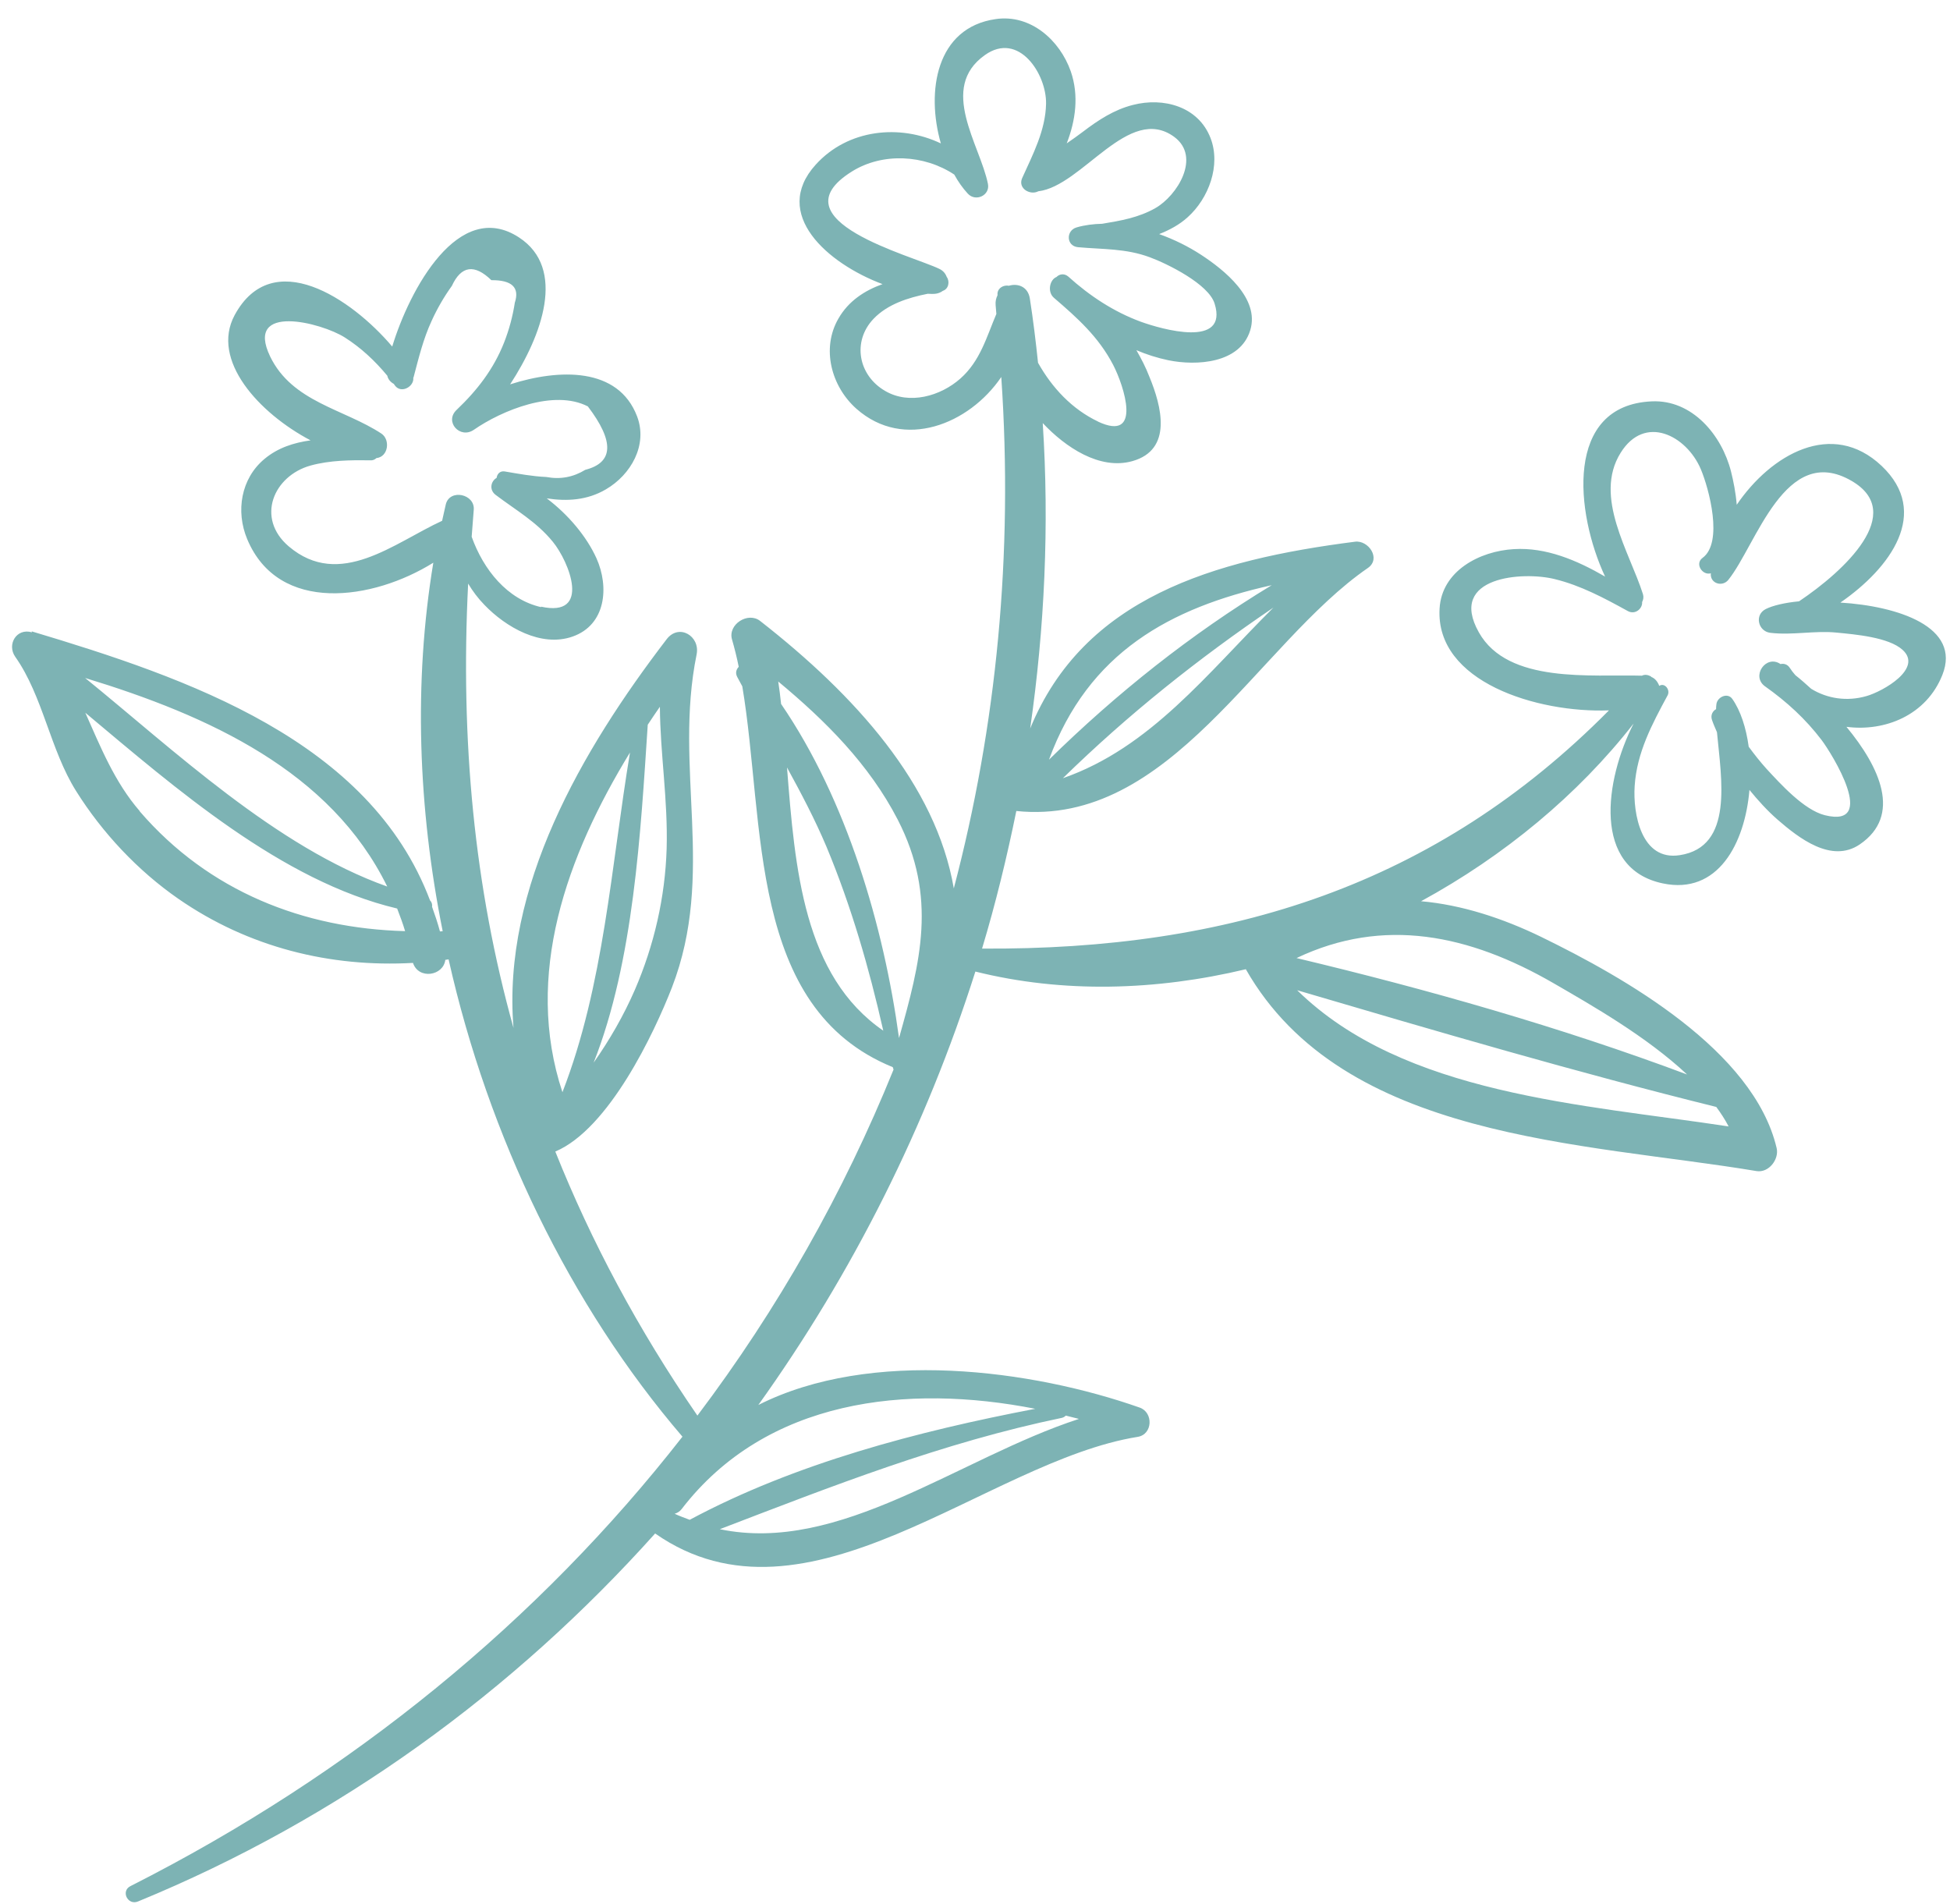
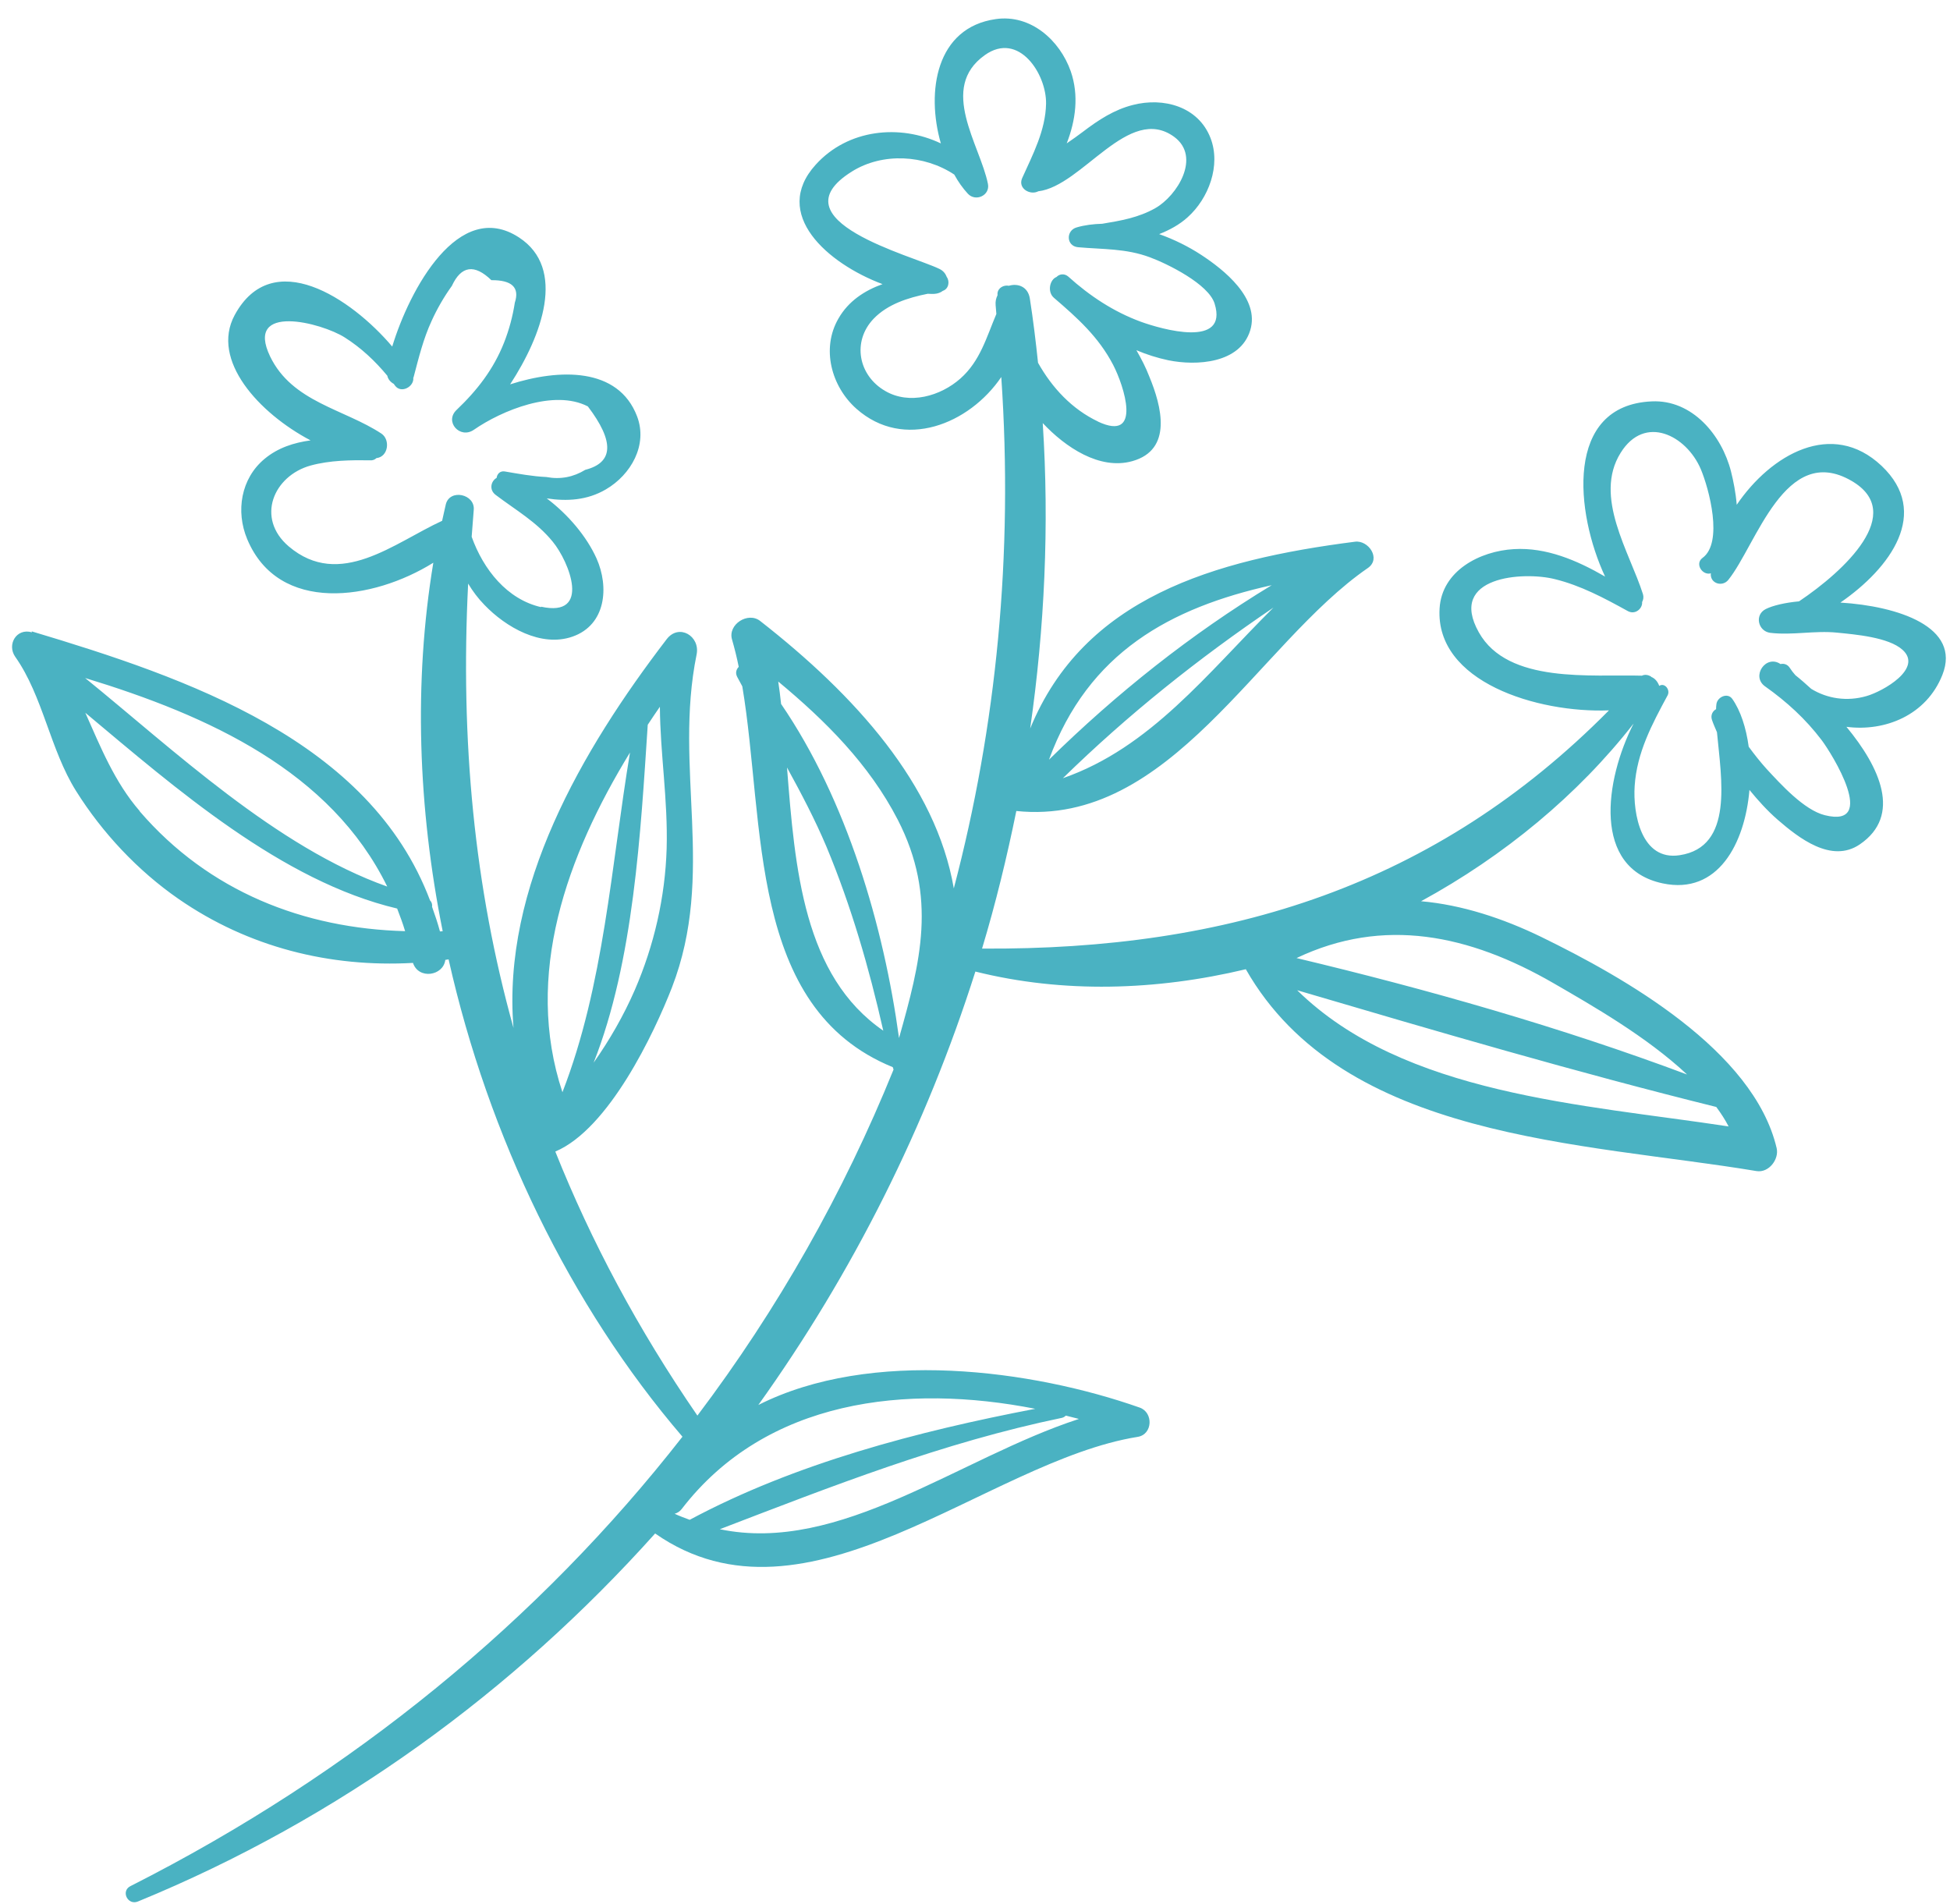
<svg xmlns="http://www.w3.org/2000/svg" width="84" height="82" viewBox="0 0 84 82" fill="none">
-   <path d="M1.366 27.197C8.075 29.208 15.925 31.892 18.526 38.79C18.597 38.856 18.628 38.96 18.612 39.062C18.736 39.412 18.853 39.75 18.952 40.123C18.991 40.123 19.032 40.114 19.07 40.114C18.006 34.81 17.814 29.378 18.666 24.239C16.068 25.86 11.999 26.464 10.647 23.22C10.148 22.023 10.378 20.615 11.391 19.771C11.966 19.289 12.659 19.068 13.378 18.969C11.164 17.803 9.059 15.517 10.109 13.572C11.733 10.577 15.127 12.841 16.896 14.928C17.639 12.481 19.755 8.529 22.356 10.227C24.41 11.566 23.343 14.46 21.975 16.556C24.084 15.882 26.631 15.801 27.444 17.936C27.913 19.173 27.175 20.453 26.101 21.079C25.297 21.552 24.425 21.602 23.552 21.468C24.476 22.165 25.27 23.108 25.697 24.055C26.246 25.283 26.104 26.916 24.665 27.421C23.309 27.899 21.787 27.014 20.87 26.059C20.594 25.777 20.363 25.468 20.166 25.139C19.827 31.912 20.433 38.229 22.12 44.279C21.62 38.229 25.063 32.307 28.716 27.537C29.248 26.841 30.168 27.401 30.008 28.191C29.008 33.109 30.841 37.623 28.945 42.537C28.178 44.505 26.232 48.625 23.921 49.605C25.464 53.467 27.473 57.244 30.042 60.979C33.505 56.392 36.34 51.387 38.491 46.074C38.479 46.042 38.47 46.001 38.459 45.97C32.187 43.413 32.971 35.488 31.976 29.565C31.906 29.422 31.823 29.295 31.753 29.152C31.669 28.986 31.717 28.834 31.822 28.725C31.741 28.319 31.64 27.917 31.532 27.543C31.347 26.898 32.221 26.337 32.745 26.749C36.83 29.941 40.316 33.791 41.087 38.269C42.926 31.285 43.654 23.887 43.132 16.24C41.751 18.275 38.935 19.416 36.893 17.609C35.813 16.651 35.367 15.014 36.119 13.719C36.549 12.969 37.242 12.516 38.016 12.239C35.654 11.354 33.211 9.223 35.137 7.094C36.529 5.555 38.764 5.337 40.529 6.178C39.887 3.942 40.322 1.187 42.893 0.822C44.395 0.603 45.654 1.731 46.126 3.075C46.482 4.11 46.337 5.183 45.951 6.176C46.196 6.006 46.43 5.843 46.658 5.669C47.314 5.169 47.996 4.724 48.799 4.521C50.12 4.179 51.619 4.586 52.145 5.944C52.601 7.12 52.067 8.548 51.157 9.361C50.807 9.678 50.383 9.908 49.933 10.084C50.588 10.317 51.205 10.627 51.735 10.973C52.72 11.617 54.281 12.85 53.856 14.228C53.417 15.661 51.539 15.766 50.328 15.518C49.852 15.418 49.396 15.274 48.952 15.084C49.166 15.457 49.361 15.834 49.512 16.229C50.033 17.489 50.533 19.371 48.778 19.864C47.366 20.26 45.891 19.261 44.918 18.225C45.204 22.638 44.999 27.043 44.377 31.381C46.685 25.751 52.258 24.118 58.369 23.335C58.948 23.259 59.506 24.066 58.922 24.468C54.183 27.73 50.416 35.625 43.78 34.935C43.372 36.935 42.893 38.908 42.304 40.862C52.937 40.93 61.838 38.15 69.309 30.6C66.23 30.72 61.823 29.377 62.013 26.213C62.105 24.586 63.747 23.737 65.215 23.654C66.606 23.57 67.93 24.136 69.142 24.837C67.864 22.103 67.377 17.456 71.152 17.289C72.899 17.209 74.171 18.745 74.567 20.311C74.668 20.713 74.771 21.222 74.813 21.744C76.286 19.578 78.918 18.052 81.053 20.067C83.179 22.079 81.439 24.466 79.278 25.957C81.757 26.11 84.493 27.002 83.672 29.072C82.984 30.808 81.201 31.526 79.539 31.309C80.973 33.041 81.942 35.128 80.113 36.374C78.891 37.204 77.482 36.096 76.572 35.307C76.121 34.913 75.73 34.477 75.361 34.027C75.165 36.331 74.006 38.557 71.625 38.053C68.575 37.409 69.13 33.603 70.371 31.167C67.976 34.238 64.794 36.87 61.215 38.822C62.971 38.976 64.743 39.558 66.393 40.36C69.958 42.099 75.541 45.243 76.533 49.458C76.643 49.94 76.195 50.531 75.666 50.446C68.205 49.2 57.865 49.119 53.666 41.751C49.796 42.675 45.791 42.793 42.016 41.851C39.899 48.523 36.732 54.843 32.666 60.522C37.519 58.071 44.461 59.002 49.095 60.634C49.689 60.842 49.662 61.79 49.008 61.895C42.484 62.941 34.774 70.633 28.221 66.057C22.138 72.847 14.604 78.355 5.941 81.91C5.501 82.088 5.196 81.461 5.616 81.249C15.204 76.394 23.24 69.778 29.398 61.887C24.553 56.237 21.037 48.954 19.324 41.326C19.274 41.332 19.233 41.341 19.183 41.348C19.096 42.04 18.031 42.206 17.79 41.479C14.219 41.678 10.704 40.81 7.683 38.717C5.934 37.504 4.406 35.874 3.278 34.075C2.156 32.287 1.851 29.982 0.656 28.291C0.288 27.764 0.711 27.041 1.375 27.238L1.366 27.197ZM23.302 26.132C25.485 26.616 24.522 24.202 23.814 23.338C23.114 22.477 22.21 21.969 21.352 21.319C21.06 21.1 21.144 20.726 21.392 20.586C21.415 20.418 21.538 20.275 21.742 20.308C22.334 20.409 22.933 20.521 23.534 20.547C24.141 20.662 24.7 20.552 25.213 20.238C26.43 19.927 26.475 19.022 25.323 17.507C23.864 16.753 21.614 17.68 20.41 18.515C19.814 18.924 19.129 18.163 19.672 17.654C20.561 16.807 21.261 15.903 21.715 14.754C21.932 14.201 22.087 13.623 22.177 13.038C22.39 12.387 22.057 12.062 21.167 12.069C20.439 11.364 19.869 11.442 19.465 12.315C19.124 12.788 18.833 13.294 18.593 13.822C18.233 14.599 18.036 15.418 17.821 16.232C17.817 16.25 17.815 16.259 17.803 16.266C17.85 16.654 17.278 16.972 17.013 16.607C16.999 16.584 16.977 16.559 16.963 16.536C16.827 16.463 16.714 16.338 16.685 16.186C16.16 15.552 15.56 14.986 14.853 14.537C13.856 13.9 10.523 13.04 11.637 15.356C12.588 17.323 14.819 17.616 16.432 18.679C16.82 18.941 16.73 19.68 16.215 19.733C16.151 19.794 16.062 19.84 15.94 19.828C15.094 19.817 14.213 19.826 13.385 20.052C11.778 20.495 11.009 22.317 12.438 23.536C14.639 25.404 16.983 23.381 19.045 22.434C19.104 22.199 19.145 21.958 19.205 21.722C19.377 21.042 20.474 21.28 20.407 21.968C20.376 22.355 20.348 22.734 20.318 23.122C20.821 24.532 21.846 25.823 23.315 26.155L23.302 26.132ZM38.047 44.39C37.436 41.689 36.668 39.035 35.605 36.481C35.104 35.293 34.51 34.169 33.902 33.06C34.244 37.44 34.618 42.039 38.054 44.401L38.047 44.39ZM38.67 35.305C37.439 32.921 35.558 31.047 33.524 29.357C33.571 29.668 33.613 29.997 33.647 30.324C36.48 34.464 38.071 39.9 38.727 44.716C39.646 41.455 40.392 38.653 38.67 35.305ZM47.289 18.157C49.229 19.071 48.413 16.608 47.952 15.72C47.322 14.509 46.416 13.702 45.401 12.829C45.107 12.581 45.213 12.048 45.512 11.931C45.63 11.806 45.844 11.763 46.018 11.913C46.938 12.743 47.971 13.428 49.145 13.86C50.029 14.179 52.924 15.016 52.322 13.079C52.063 12.233 50.278 11.358 49.536 11.084C48.496 10.696 47.509 10.746 46.434 10.648C45.926 10.597 45.911 9.928 46.379 9.795C46.733 9.692 47.101 9.649 47.48 9.639C48.265 9.509 49.041 9.377 49.761 8.97C50.717 8.43 51.746 6.76 50.584 5.898C48.623 4.457 46.625 8.015 44.726 8.24C44.381 8.423 43.839 8.122 44.029 7.678C44.489 6.656 45.04 5.618 45.061 4.466C45.084 3.189 43.883 1.333 42.425 2.373C40.416 3.796 42.221 6.238 42.558 7.925C42.654 8.422 42.023 8.706 41.691 8.342C41.471 8.104 41.279 7.833 41.107 7.52C39.818 6.664 38.021 6.558 36.693 7.39C33.335 9.495 39.3 11.01 40.468 11.584C40.64 11.666 40.733 11.796 40.785 11.934C40.92 12.123 40.867 12.447 40.615 12.528C40.52 12.6 40.402 12.648 40.254 12.659C40.166 12.665 40.062 12.658 39.966 12.654C39.113 12.824 38.232 13.104 37.63 13.733C36.697 14.713 36.975 16.173 38.129 16.84C39.171 17.45 40.513 17.065 41.37 16.307C42.226 15.549 42.494 14.526 42.92 13.524C42.905 13.395 42.905 13.279 42.889 13.15C42.874 12.982 42.908 12.846 42.967 12.726C42.974 12.699 42.97 12.678 42.968 12.649C42.984 12.392 43.248 12.266 43.458 12.309C43.844 12.195 44.279 12.343 44.362 12.856C44.506 13.78 44.619 14.705 44.715 15.627C45.321 16.706 46.178 17.626 47.307 18.162L47.289 18.157ZM54.856 26.172C51.621 28.366 48.603 30.769 45.786 33.522C49.562 32.207 52.012 28.995 54.856 26.172ZM54.781 25.208C50.416 26.181 46.884 28.097 45.187 32.724C48.096 29.869 51.296 27.32 54.781 25.208ZM71.129 29.159C71.297 29.22 71.412 29.375 71.475 29.545C71.707 29.391 71.963 29.716 71.835 29.954C71.165 31.194 70.51 32.417 70.416 33.86C70.338 35.046 70.699 37.096 72.356 36.838C74.693 36.483 74.148 33.557 73.962 31.542C73.89 31.37 73.808 31.195 73.748 31.015C73.675 30.804 73.778 30.628 73.923 30.548C73.921 30.48 73.93 30.405 73.937 30.34C73.967 30.029 74.417 29.814 74.623 30.108C74.978 30.612 75.217 31.348 75.329 32.167C75.573 32.498 75.829 32.823 76.1 33.123C76.707 33.778 77.709 34.889 78.607 35.116C80.922 35.69 78.903 32.451 78.469 31.878C77.781 30.972 76.966 30.226 76.033 29.566C75.419 29.131 76.074 28.178 76.7 28.606C76.834 28.572 76.997 28.613 77.094 28.763C77.171 28.879 77.25 28.986 77.341 29.086C77.558 29.256 77.787 29.459 78.022 29.672C78.716 30.098 79.57 30.227 80.404 29.984C81.121 29.779 82.845 28.796 81.957 27.993C81.353 27.445 79.897 27.328 79.135 27.252C78.166 27.152 77.213 27.375 76.258 27.259C75.734 27.195 75.565 26.487 76.063 26.236C76.371 26.082 76.885 25.961 77.497 25.903C79.46 24.585 82.133 22.095 79.761 20.715C76.892 19.046 75.658 23.481 74.45 24.98C74.198 25.293 73.676 25.142 73.695 24.722C73.695 24.722 73.7 24.704 73.702 24.695C73.337 24.805 72.995 24.285 73.338 24.034C74.247 23.376 73.619 21.047 73.263 20.204C72.644 18.756 70.852 17.831 69.811 19.507C68.63 21.399 70.199 23.782 70.774 25.596C70.81 25.721 70.791 25.832 70.737 25.934C70.763 26.211 70.438 26.505 70.11 26.316C69.11 25.765 68.091 25.218 66.973 24.946C65.63 24.607 62.345 24.82 63.703 27.237C64.953 29.472 68.563 29.042 70.728 29.106C70.859 29.042 71.007 29.07 71.131 29.149L71.129 29.159ZM74.463 48.522C74.314 48.233 74.133 47.956 73.932 47.683C67.894 46.189 61.849 44.413 55.878 42.656C60.471 47.162 68.193 47.567 74.472 48.524L74.463 48.522ZM72.674 46.285C70.926 44.648 68.581 43.314 66.931 42.358C63.285 40.251 59.6 39.486 55.851 41.27C61.484 42.614 67.227 44.246 72.674 46.285ZM46.464 61.118C46.283 61.073 46.093 61.025 45.911 60.979C45.873 61.017 45.825 61.053 45.752 61.074C40.591 62.145 35.866 64.011 31.007 65.872C36.175 66.954 41.322 62.802 46.462 61.127L46.464 61.118ZM29.71 65.468C34.251 63.034 39.548 61.65 44.596 60.686C39.081 59.603 33.011 60.262 29.364 65.004C29.278 65.118 29.167 65.176 29.062 65.208C29.277 65.31 29.491 65.383 29.71 65.468ZM25.572 45.776C26.263 44.793 26.864 43.749 27.345 42.645C28.177 40.723 28.652 38.653 28.717 36.557C28.776 34.449 28.438 32.464 28.426 30.445C28.247 30.698 28.074 30.963 27.903 31.219C27.598 35.831 27.303 41.4 25.572 45.776ZM24.228 47.049C26.021 42.427 26.322 37.332 27.138 32.415C24.413 36.87 22.558 42.006 24.228 47.049ZM3.667 29.205C7.463 32.285 11.891 36.489 16.681 38.189C14.248 33.225 8.997 30.829 3.667 29.205ZM6.019 34.95C9.004 38.413 13.091 39.994 17.451 40.11C17.352 39.777 17.23 39.456 17.108 39.136C12.129 37.957 7.554 33.948 3.675 30.702C4.328 32.169 4.937 33.693 6.021 34.941L6.019 34.95Z" fill="#7DB3B4" />
+   <path d="M1.366 27.197C8.075 29.208 15.925 31.893 18.526 38.79C18.597 38.856 18.628 38.961 18.612 39.063C18.736 39.412 18.853 39.751 18.952 40.123C18.991 40.123 19.032 40.114 19.07 40.114C18.006 34.81 17.814 29.379 18.666 24.24C16.068 25.861 11.999 26.465 10.647 23.22C10.148 22.023 10.378 20.615 11.391 19.771C11.966 19.289 12.659 19.068 13.378 18.97C11.164 17.804 9.059 15.517 10.109 13.573C11.733 10.577 15.127 12.841 16.896 14.928C17.639 12.482 19.755 8.53 22.356 10.228C24.41 11.566 23.343 14.461 21.975 16.556C24.084 15.882 26.631 15.802 27.444 17.936C27.913 19.173 27.175 20.453 26.101 21.08C25.297 21.552 24.425 21.602 23.552 21.469C24.476 22.165 25.27 23.108 25.697 24.055C26.246 25.284 26.104 26.917 24.665 27.422C23.309 27.9 21.787 27.014 20.87 26.059C20.594 25.777 20.363 25.468 20.166 25.139C19.827 31.912 20.433 38.23 22.12 44.279C21.62 38.23 25.063 32.307 28.716 27.537C29.248 26.842 30.168 27.402 30.008 28.191C29.008 33.109 30.841 37.623 28.945 42.538C28.178 44.505 26.232 48.625 23.921 49.605C25.464 53.467 27.473 57.244 30.042 60.979C33.505 56.393 36.34 51.387 38.491 46.074C38.479 46.043 38.47 46.002 38.459 45.97C32.187 43.413 32.971 35.489 31.976 29.565C31.906 29.422 31.823 29.295 31.753 29.152C31.669 28.986 31.717 28.834 31.822 28.726C31.741 28.319 31.64 27.918 31.532 27.543C31.347 26.898 32.221 26.338 32.745 26.749C36.83 29.941 40.316 33.791 41.087 38.269C42.926 31.286 43.654 23.887 43.132 16.241C41.751 18.275 38.935 19.417 36.893 17.609C35.813 16.651 35.367 15.015 36.119 13.719C36.549 12.969 37.242 12.517 38.016 12.239C35.654 11.354 33.211 9.223 35.137 7.095C36.529 5.555 38.764 5.337 40.529 6.178C39.887 3.942 40.322 1.187 42.893 0.823C44.395 0.604 45.654 1.731 46.126 3.075C46.482 4.111 46.337 5.183 45.951 6.176C46.196 6.007 46.43 5.844 46.658 5.67C47.314 5.17 47.996 4.724 48.799 4.522C50.12 4.18 51.619 4.587 52.145 5.945C52.601 7.121 52.067 8.549 51.157 9.361C50.807 9.678 50.383 9.909 49.933 10.085C50.588 10.317 51.205 10.627 51.735 10.973C52.72 11.617 54.281 12.85 53.856 14.229C53.417 15.661 51.539 15.766 50.328 15.519C49.852 15.418 49.396 15.274 48.952 15.085C49.166 15.457 49.361 15.834 49.512 16.229C50.033 17.489 50.533 19.371 48.778 19.864C47.366 20.261 45.891 19.262 44.918 18.225C45.204 22.638 44.999 27.043 44.377 31.382C46.685 25.752 52.258 24.119 58.369 23.335C58.948 23.259 59.506 24.066 58.922 24.469C54.183 27.73 50.416 35.626 43.78 34.935C43.372 36.935 42.893 38.908 42.304 40.862C52.937 40.931 61.838 38.15 69.309 30.6C66.23 30.721 61.823 29.377 62.013 26.213C62.105 24.587 63.747 23.737 65.215 23.654C66.606 23.571 67.93 24.136 69.142 24.837C67.864 22.103 67.377 17.456 71.152 17.29C72.899 17.209 74.171 18.746 74.567 20.312C74.668 20.714 74.771 21.222 74.813 21.744C76.286 19.578 78.918 18.053 81.053 20.067C83.179 22.079 81.439 24.467 79.278 25.957C81.757 26.11 84.493 27.003 83.672 29.072C82.984 30.809 81.201 31.526 79.539 31.309C80.973 33.041 81.942 35.128 80.113 36.374C78.891 37.204 77.482 36.096 76.572 35.307C76.121 34.914 75.73 34.477 75.361 34.027C75.165 36.332 74.006 38.557 71.625 38.053C68.575 37.409 69.13 33.603 70.371 31.167C67.976 34.239 64.794 36.87 61.215 38.822C62.971 38.976 64.743 39.558 66.393 40.36C69.958 42.099 75.541 45.244 76.533 49.459C76.643 49.94 76.195 50.531 75.666 50.446C68.205 49.2 57.865 49.119 53.666 41.751C49.796 42.675 45.791 42.794 42.016 41.851C39.899 48.523 36.732 54.843 32.666 60.522C37.519 58.071 44.461 59.002 49.095 60.634C49.689 60.842 49.662 61.79 49.008 61.895C42.484 62.941 34.774 70.633 28.221 66.057C22.138 72.848 14.604 78.356 5.941 81.91C5.501 82.089 5.196 81.462 5.616 81.249C15.204 76.395 23.24 69.778 29.398 61.888C24.553 56.237 21.037 48.955 19.324 41.326C19.274 41.333 19.233 41.342 19.183 41.349C19.096 42.04 18.031 42.206 17.79 41.479C14.219 41.678 10.704 40.811 7.683 38.717C5.934 37.504 4.406 35.874 3.278 34.075C2.156 32.288 1.851 29.982 0.656 28.292C0.288 27.765 0.711 27.042 1.375 27.238L1.366 27.197ZM23.302 26.133C25.485 26.616 24.522 24.202 23.814 23.339C23.114 22.477 22.21 21.97 21.352 21.319C21.06 21.101 21.144 20.726 21.392 20.586C21.415 20.419 21.538 20.276 21.742 20.308C22.334 20.409 22.933 20.521 23.534 20.548C24.141 20.663 24.7 20.552 25.213 20.238C26.43 19.928 26.475 19.023 25.323 17.507C23.864 16.753 21.614 17.681 20.41 18.515C19.814 18.925 19.129 18.163 19.672 17.654C20.561 16.807 21.261 15.904 21.715 14.754C21.932 14.201 22.087 13.623 22.177 13.038C22.39 12.387 22.057 12.062 21.167 12.069C20.439 11.365 19.869 11.443 19.465 12.315C19.124 12.789 18.833 13.294 18.593 13.822C18.233 14.6 18.036 15.418 17.821 16.232C17.817 16.25 17.815 16.259 17.803 16.266C17.85 16.654 17.278 16.973 17.013 16.607C16.999 16.584 16.977 16.559 16.963 16.536C16.827 16.463 16.714 16.338 16.685 16.186C16.16 15.552 15.56 14.986 14.853 14.538C13.856 13.9 10.523 13.04 11.637 15.357C12.588 17.323 14.819 17.616 16.432 18.679C16.82 18.941 16.73 19.68 16.215 19.734C16.151 19.795 16.062 19.84 15.94 19.828C15.094 19.817 14.213 19.827 13.385 20.052C11.778 20.495 11.009 22.318 12.438 23.537C14.639 25.404 16.983 23.381 19.045 22.435C19.104 22.199 19.145 21.959 19.205 21.723C19.377 21.043 20.474 21.281 20.407 21.968C20.376 22.356 20.348 22.735 20.318 23.123C20.821 24.532 21.846 25.823 23.315 26.155L23.302 26.133ZM38.047 44.39C37.436 41.689 36.668 39.035 35.605 36.481C35.104 35.294 34.51 34.169 33.902 33.061C34.244 37.44 34.618 42.039 38.054 44.401L38.047 44.39ZM38.67 35.306C37.439 32.921 35.558 31.048 33.524 29.358C33.571 29.669 33.613 29.998 33.647 30.324C36.48 34.464 38.071 39.901 38.727 44.716C39.646 41.456 40.392 38.653 38.67 35.306ZM47.289 18.157C49.229 19.071 48.413 16.608 47.952 15.72C47.322 14.51 46.416 13.702 45.401 12.829C45.107 12.581 45.213 12.048 45.512 11.931C45.63 11.806 45.844 11.764 46.018 11.914C46.938 12.744 47.971 13.429 49.145 13.86C50.029 14.18 52.924 15.016 52.322 13.08C52.063 12.233 50.278 11.358 49.536 11.084C48.496 10.696 47.509 10.746 46.434 10.649C45.926 10.598 45.911 9.928 46.379 9.796C46.733 9.692 47.101 9.65 47.48 9.639C48.265 9.509 49.041 9.377 49.761 8.97C50.717 8.43 51.746 6.76 50.584 5.898C48.623 4.458 46.625 8.015 44.726 8.24C44.381 8.423 43.839 8.123 44.029 7.679C44.489 6.656 45.04 5.619 45.061 4.466C45.084 3.189 43.883 1.333 42.425 2.373C40.416 3.796 42.221 6.239 42.558 7.925C42.654 8.422 42.023 8.706 41.691 8.343C41.471 8.104 41.279 7.834 41.107 7.52C39.818 6.665 38.021 6.559 36.693 7.391C33.335 9.496 39.3 11.01 40.468 11.584C40.64 11.666 40.733 11.796 40.785 11.934C40.92 12.123 40.867 12.447 40.615 12.528C40.52 12.601 40.402 12.648 40.254 12.659C40.166 12.666 40.062 12.659 39.966 12.654C39.113 12.825 38.232 13.104 37.63 13.733C36.697 14.714 36.975 16.173 38.129 16.84C39.171 17.451 40.513 17.065 41.37 16.307C42.226 15.549 42.494 14.527 42.92 13.525C42.905 13.395 42.905 13.28 42.889 13.15C42.874 12.982 42.908 12.846 42.967 12.726C42.974 12.699 42.97 12.679 42.968 12.649C42.984 12.393 43.248 12.266 43.458 12.31C43.844 12.195 44.279 12.343 44.362 12.856C44.506 13.78 44.619 14.706 44.715 15.627C45.321 16.706 46.178 17.627 47.307 18.162L47.289 18.157ZM54.856 26.173C51.621 28.366 48.603 30.769 45.786 33.522C49.562 32.207 52.012 28.996 54.856 26.173ZM54.781 25.208C50.416 26.181 46.884 28.098 45.187 32.724C48.096 29.87 51.296 27.32 54.781 25.208ZM71.129 29.159C71.297 29.221 71.412 29.375 71.475 29.545C71.707 29.392 71.963 29.716 71.835 29.954C71.165 31.194 70.51 32.418 70.416 33.86C70.338 35.047 70.699 37.096 72.356 36.839C74.693 36.483 74.148 33.557 73.962 31.543C73.89 31.37 73.808 31.195 73.748 31.016C73.675 30.805 73.778 30.628 73.923 30.549C73.921 30.481 73.93 30.406 73.937 30.34C73.967 30.029 74.417 29.815 74.623 30.108C74.978 30.612 75.217 31.348 75.329 32.167C75.573 32.499 75.829 32.824 76.1 33.124C76.707 33.778 77.709 34.89 78.607 35.116C80.922 35.691 78.903 32.451 78.469 31.879C77.781 30.972 76.966 30.226 76.033 29.566C75.419 29.132 76.074 28.178 76.7 28.606C76.834 28.572 76.997 28.613 77.094 28.763C77.171 28.879 77.25 28.986 77.341 29.086C77.558 29.257 77.787 29.459 78.022 29.673C78.716 30.099 79.57 30.227 80.404 29.984C81.121 29.779 82.845 28.796 81.957 27.993C81.353 27.445 79.897 27.329 79.135 27.252C78.166 27.153 77.213 27.375 76.258 27.26C75.734 27.195 75.565 26.487 76.063 26.236C76.371 26.083 76.885 25.961 77.497 25.904C79.46 24.585 82.133 22.095 79.761 20.715C76.892 19.046 75.658 23.481 74.45 24.98C74.198 25.293 73.676 25.142 73.695 24.723C73.695 24.723 73.7 24.704 73.702 24.695C73.337 24.806 72.995 24.285 73.338 24.034C74.247 23.376 73.619 21.047 73.263 20.205C72.644 18.756 70.852 17.831 69.811 19.508C68.63 21.399 70.199 23.783 70.774 25.596C70.81 25.721 70.791 25.832 70.737 25.934C70.763 26.211 70.438 26.506 70.11 26.317C69.11 25.765 68.091 25.219 66.973 24.946C65.63 24.608 62.345 24.821 63.703 27.238C64.953 29.473 68.563 29.042 70.728 29.106C70.859 29.043 71.007 29.07 71.131 29.15L71.129 29.159ZM74.463 48.522C74.314 48.233 74.133 47.956 73.932 47.684C67.894 46.189 61.849 44.414 55.878 42.656C60.471 47.163 68.193 47.567 74.472 48.524L74.463 48.522ZM72.674 46.286C70.926 44.649 68.581 43.314 66.931 42.358C63.285 40.252 59.6 39.486 55.851 41.27C61.484 42.614 67.227 44.246 72.674 46.286ZM46.464 61.119C46.283 61.073 46.093 61.025 45.911 60.979C45.873 61.018 45.825 61.054 45.752 61.074C40.591 62.145 35.866 64.011 31.007 65.873C36.175 66.954 41.322 62.802 46.462 61.128L46.464 61.119ZM29.71 65.468C34.251 63.035 39.548 61.651 44.596 60.686C39.081 59.603 33.011 60.262 29.364 65.005C29.278 65.118 29.167 65.177 29.062 65.208C29.277 65.311 29.491 65.384 29.71 65.468ZM25.572 45.777C26.263 44.794 26.864 43.749 27.345 42.645C28.177 40.723 28.652 38.653 28.717 36.557C28.776 34.45 28.438 32.464 28.426 30.445C28.247 30.698 28.074 30.964 27.903 31.22C27.598 35.831 27.303 41.4 25.572 45.777ZM24.228 47.049C26.021 42.427 26.322 37.332 27.138 32.416C24.413 36.87 22.558 42.007 24.228 47.049ZM3.667 29.206C7.463 32.285 11.891 36.489 16.681 38.19C14.248 33.225 8.997 30.83 3.667 29.206ZM6.019 34.95C9.004 38.414 13.091 39.995 17.451 40.111C17.352 39.777 17.23 39.457 17.108 39.137C12.129 37.958 7.554 33.948 3.675 30.703C4.328 32.17 4.937 33.693 6.021 34.941L6.019 34.95Z" fill="#4AB2C2" />
</svg>
